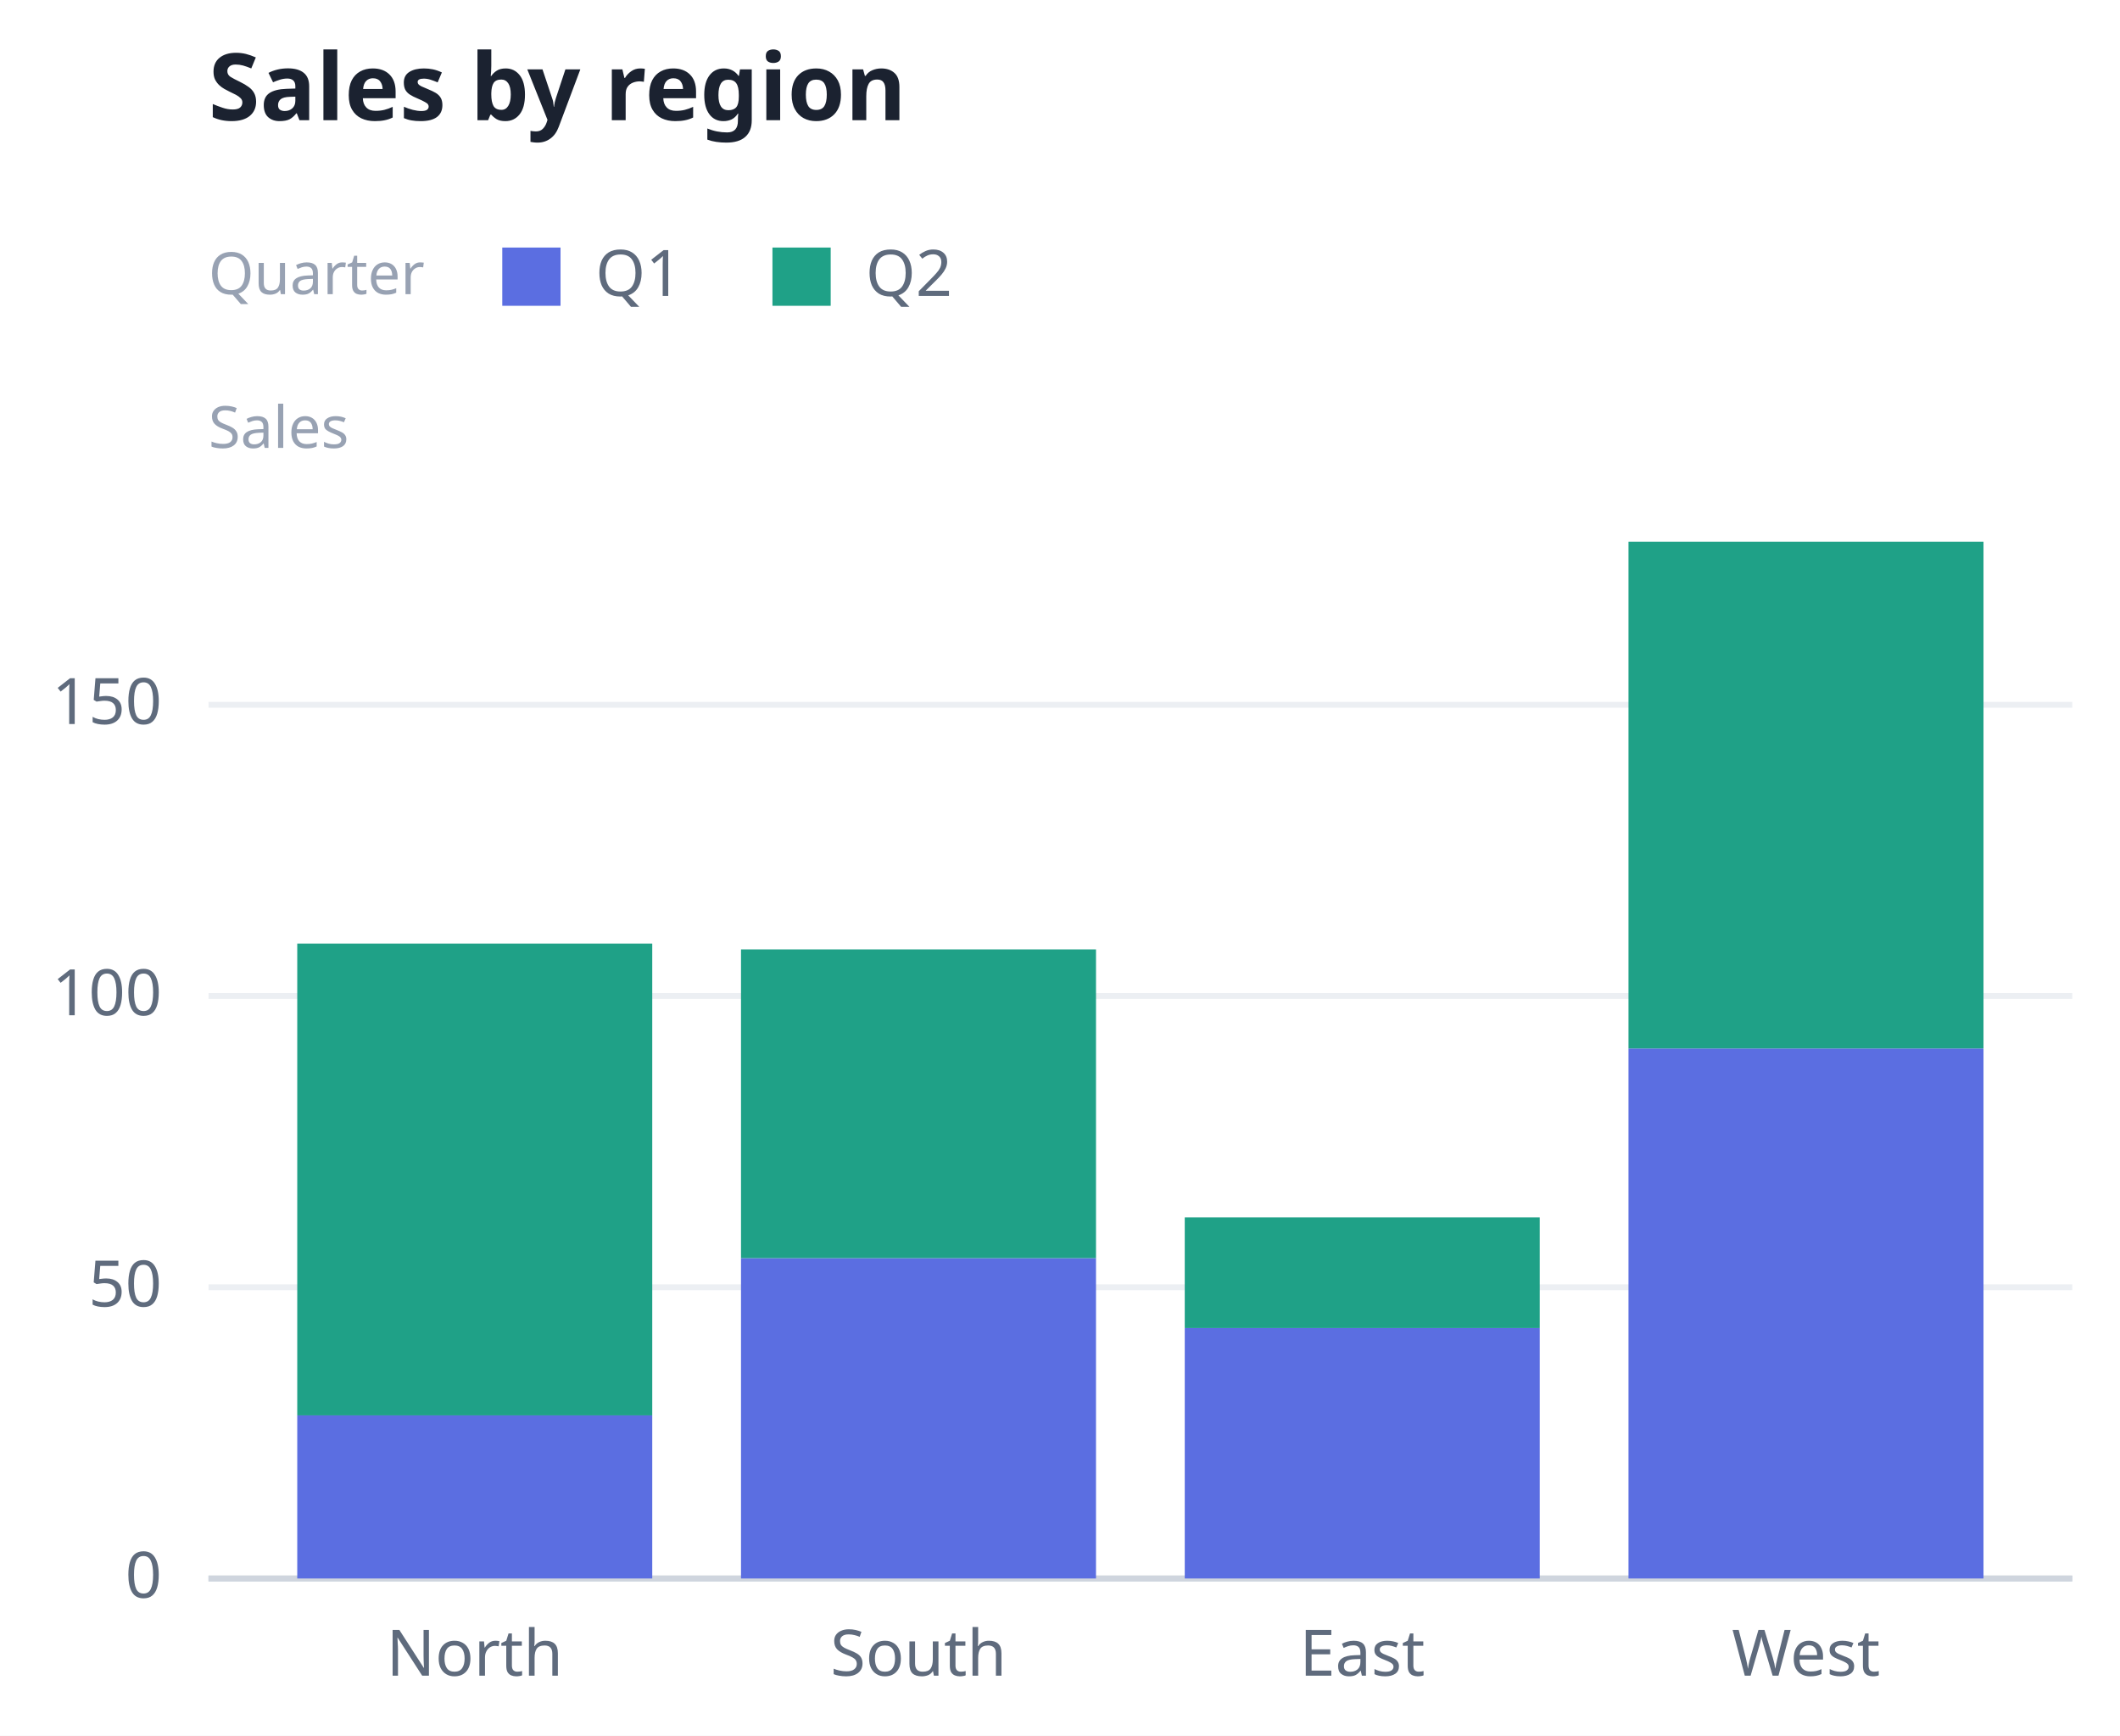
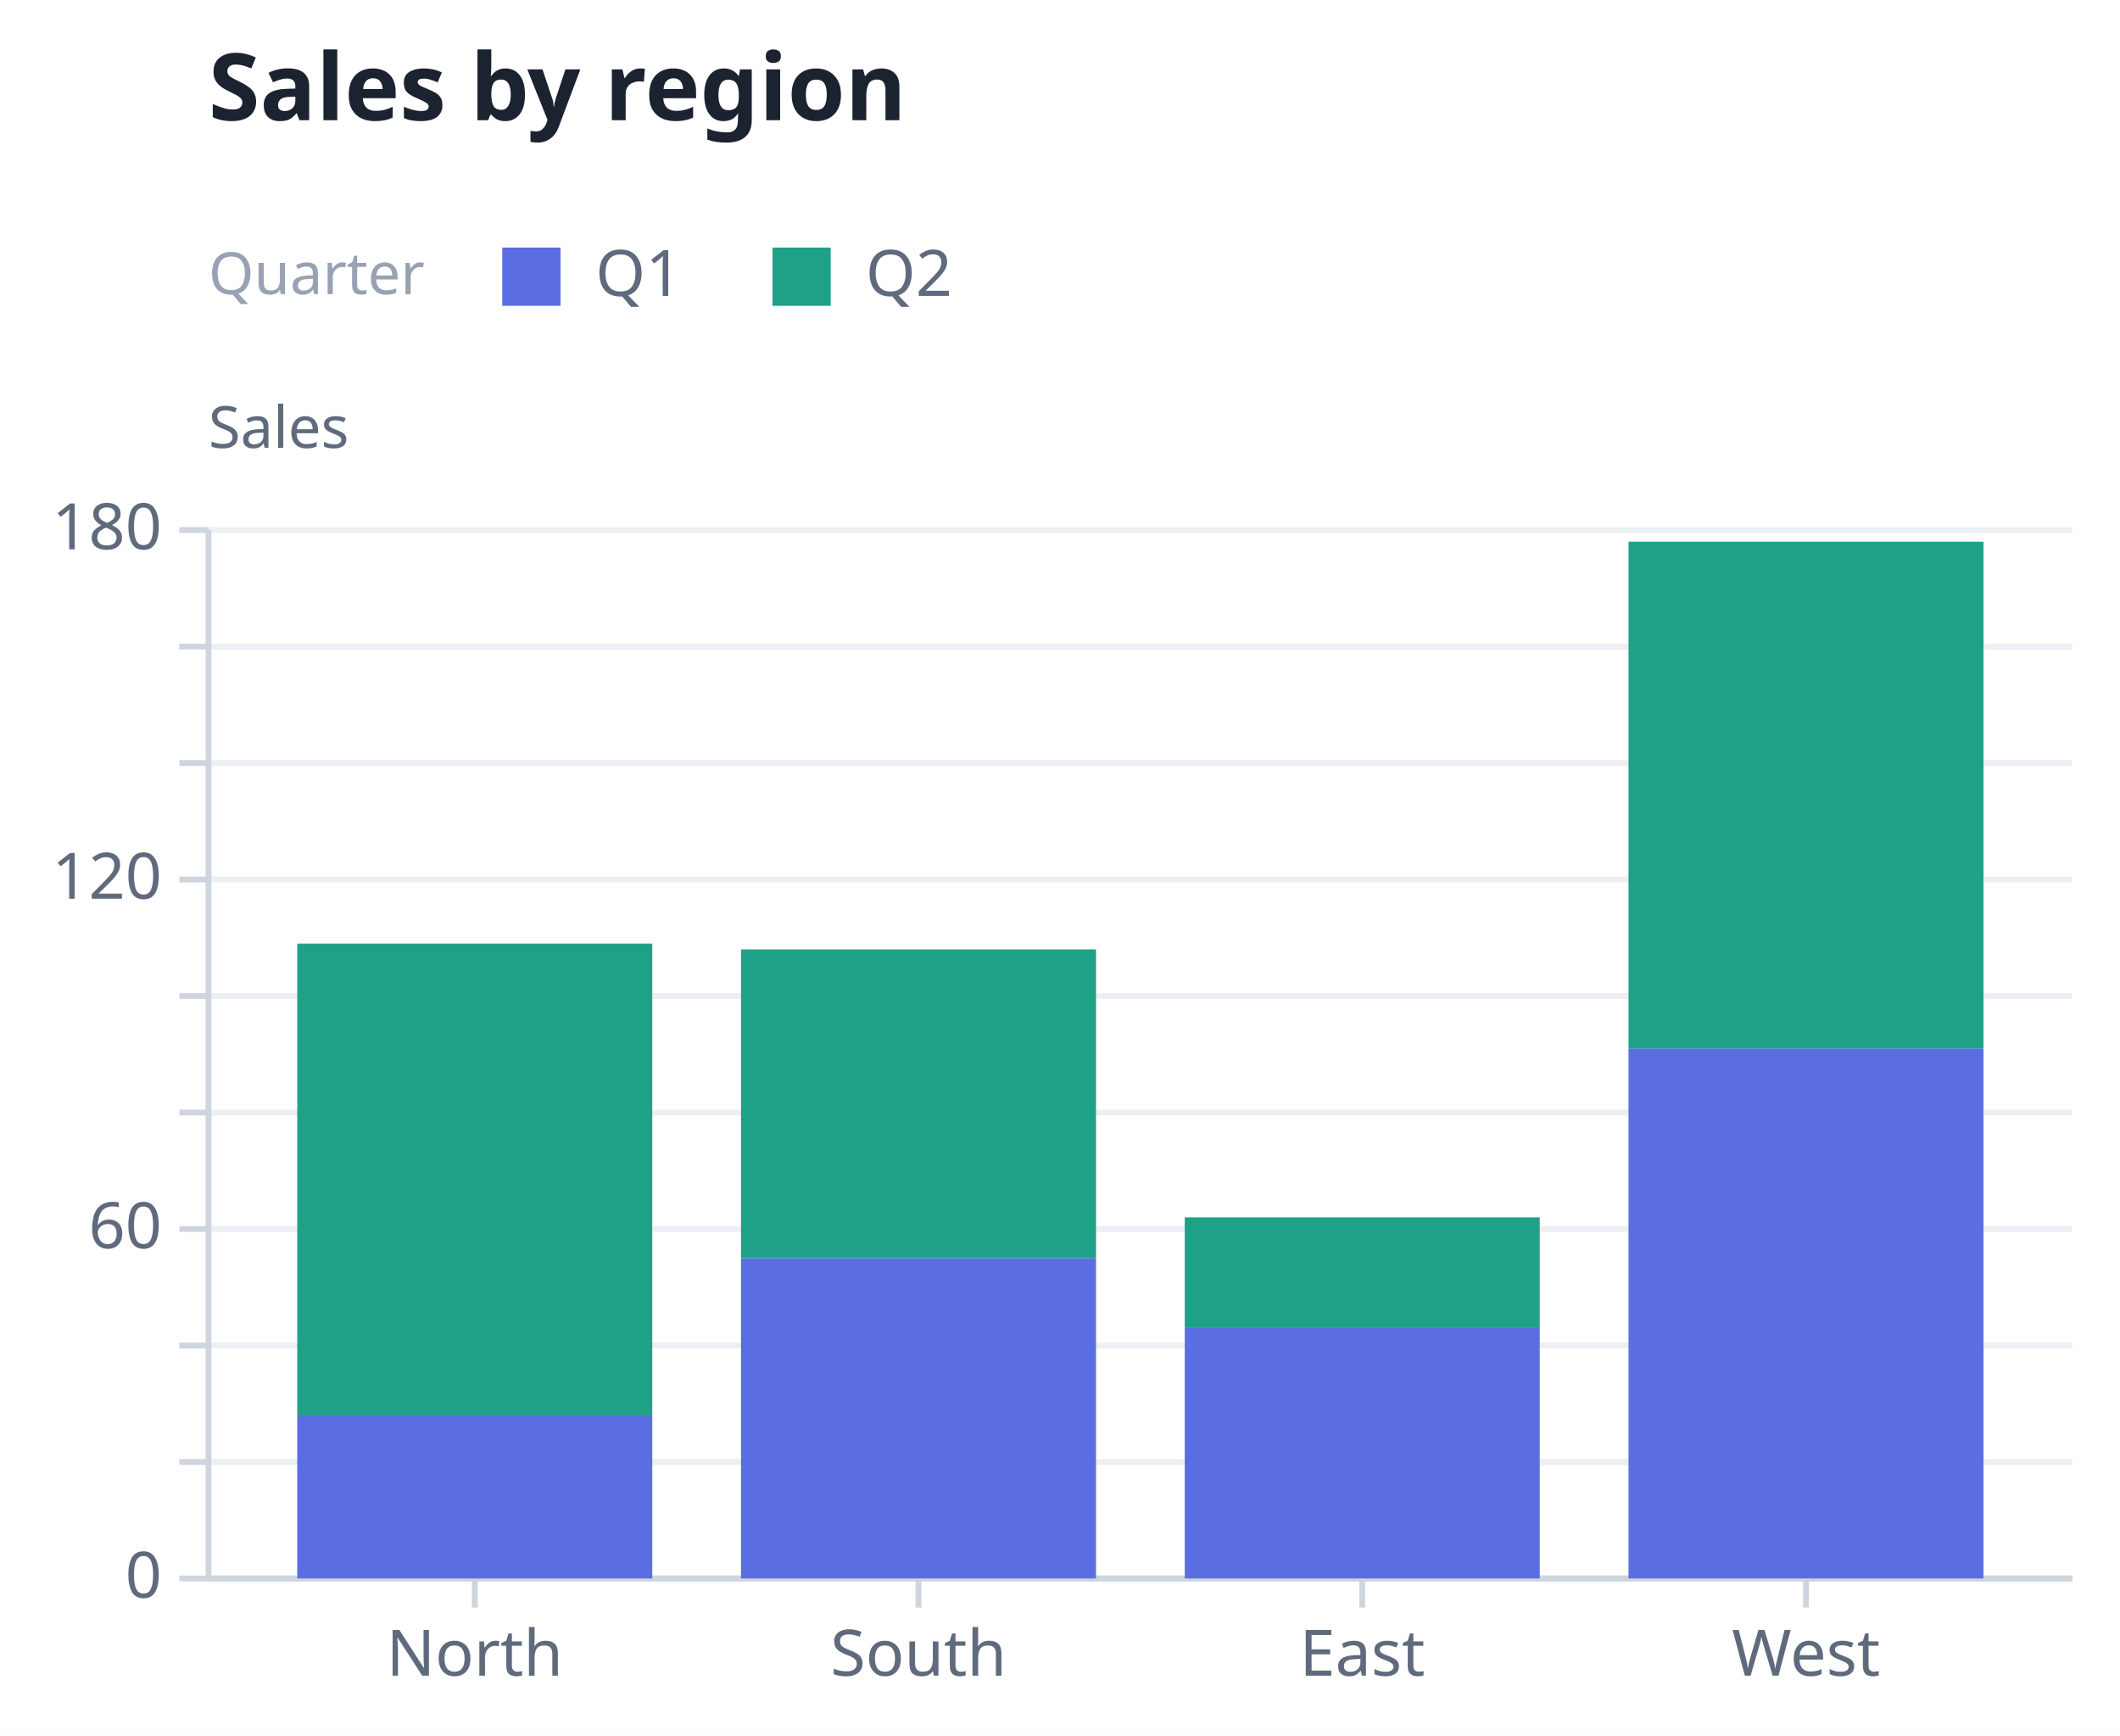
<svg xmlns="http://www.w3.org/2000/svg" width="364" height="298" viewBox="0 0 364 298" font-family="'IBM Plex Sans', sans-serif">
  <rect width="364" height="298" fill="#ffffff" />
  <g transform="translate(35.8,91)">
    <g transform="translate(0,0)">
      <line x1="0" y1="180" x2="320" y2="180" fill="none" stroke="#eceff3" stroke-width="1" />
-       <line x1="0" y1="130" x2="320" y2="130" fill="none" stroke="#eceff3" stroke-width="1" />
+       <line x1="0" y1="160" x2="320" y2="160" fill="none" stroke="#eceff3" stroke-width="1" />
+       <line x1="0" y1="140" x2="320" y2="140" fill="none" stroke="#eceff3" stroke-width="1" />
+       <line x1="0" y1="120" x2="320" y2="120" fill="none" stroke="#eceff3" stroke-width="1" />
+       <line x1="0" y1="100" x2="320" y2="100" fill="none" stroke="#eceff3" stroke-width="1" />
      <line x1="0" y1="80" x2="320" y2="80" fill="none" stroke="#eceff3" stroke-width="1" />
-       <line x1="0" y1="30" x2="320" y2="30" fill="none" stroke="#eceff3" stroke-width="1" />
+       <line x1="0" y1="60" x2="320" y2="60" fill="none" stroke="#eceff3" stroke-width="1" />
+       <line x1="0" y1="40" x2="320" y2="40" fill="none" stroke="#eceff3" stroke-width="1" />
+       <line x1="0" y1="20" x2="320" y2="20" fill="none" stroke="#eceff3" stroke-width="1" />
+       <line x1="0" y1="0" x2="320" y2="0" fill="none" stroke="#eceff3" stroke-width="1" />
      <line x1="0" y1="180" x2="320" y2="180" fill="none" stroke="#cfd5de" stroke-width="1" />
      <text transform="translate(-8,183.3)" text-anchor="end" font-family="'IBM Plex Sans', sans-serif" font-size="11" fill="#5f6b7d">0</text>
-       <text transform="translate(-8,133.3)" text-anchor="end" font-family="'IBM Plex Sans', sans-serif" font-size="11" fill="#5f6b7d">50</text>
-       <text transform="translate(-8,83.3)" text-anchor="end" font-family="'IBM Plex Sans', sans-serif" font-size="11" fill="#5f6b7d">100</text>
-       <text transform="translate(-8,33.3)" text-anchor="end" font-family="'IBM Plex Sans', sans-serif" font-size="11" fill="#5f6b7d">150</text>
-       <text transform="translate(0,-14.1)" font-family="'IBM Plex Sans', sans-serif" font-size="10" fill="#98a2b3">Sales</text>
+       <text transform="translate(-8,123.3)" text-anchor="end" font-family="'IBM Plex Sans', sans-serif" font-size="11" fill="#5f6b7d">60</text>
+       <text transform="translate(-8,63.3)" text-anchor="end" font-family="'IBM Plex Sans', sans-serif" font-size="11" fill="#5f6b7d">120</text>
+       <text transform="translate(-8,3.3)" text-anchor="end" font-family="'IBM Plex Sans', sans-serif" font-size="11" fill="#5f6b7d">180</text>
+       <line x1="0" y1="180" x2="-5" y2="180" fill="none" stroke="#cfd5de" stroke-width="1" />
+       <line x1="0" y1="160" x2="-5" y2="160" fill="none" stroke="#cfd5de" stroke-width="1" />
+       <line x1="0" y1="140" x2="-5" y2="140" fill="none" stroke="#cfd5de" stroke-width="1" />
+       <line x1="0" y1="120" x2="-5" y2="120" fill="none" stroke="#cfd5de" stroke-width="1" />
+       <line x1="0" y1="100" x2="-5" y2="100" fill="none" stroke="#cfd5de" stroke-width="1" />
+       <line x1="0" y1="80" x2="-5" y2="80" fill="none" stroke="#cfd5de" stroke-width="1" />
+       <line x1="0" y1="60" x2="-5" y2="60" fill="none" stroke="#cfd5de" stroke-width="1" />
+       <line x1="0" y1="40" x2="-5" y2="40" fill="none" stroke="#cfd5de" stroke-width="1" />
+       <line x1="0" y1="20" x2="-5" y2="20" fill="none" stroke="#cfd5de" stroke-width="1" />
+       <line x1="0" y1="0" x2="-5" y2="0" fill="none" stroke="#cfd5de" stroke-width="1" />
+       <line x1="0" y1="0" x2="0" y2="180" fill="none" stroke="#cfd5de" stroke-width="1" />
+       <text transform="translate(0,-14.1)" font-family="'IBM Plex Sans', sans-serif" font-size="10" fill="#5f6b7d">Sales</text>
    </g>
    <g transform="translate(0,0)">
      <text transform="translate(45.714,196.69)" text-anchor="middle" font-family="'IBM Plex Sans', sans-serif" font-size="11" fill="#5f6b7d">North</text>
      <text transform="translate(121.905,196.69)" text-anchor="middle" font-family="'IBM Plex Sans', sans-serif" font-size="11" fill="#5f6b7d">South</text>
      <text transform="translate(198.095,196.69)" text-anchor="middle" font-family="'IBM Plex Sans', sans-serif" font-size="11" fill="#5f6b7d">East</text>
      <text transform="translate(274.286,196.69)" text-anchor="middle" font-family="'IBM Plex Sans', sans-serif" font-size="11" fill="#5f6b7d">West</text>
+       <line x1="45.714" y1="180" x2="45.714" y2="185" fill="none" stroke="#cfd5de" stroke-width="1" />
+       <line x1="121.905" y1="180" x2="121.905" y2="185" fill="none" stroke="#cfd5de" stroke-width="1" />
+       <line x1="198.095" y1="180" x2="198.095" y2="185" fill="none" stroke="#cfd5de" stroke-width="1" />
+       <line x1="274.286" y1="180" x2="274.286" y2="185" fill="none" stroke="#cfd5de" stroke-width="1" />
      <line x1="0" y1="180" x2="320" y2="180" fill="none" stroke="#cfd5de" stroke-width="1" />
    </g>
    <rect x="15.238" y="152" width="60.952" height="28" fill="#5b6ee1" />
    <rect x="91.429" y="125" width="60.952" height="55" fill="#5b6ee1" />
    <rect x="167.619" y="137" width="60.952" height="43" fill="#5b6ee1" />
    <rect x="243.81" y="89" width="60.952" height="91" fill="#5b6ee1" />
    <rect x="15.238" y="71" width="60.952" height="81" fill="#1fa187" />
    <rect x="91.429" y="72" width="60.952" height="53" fill="#1fa187" />
    <rect x="167.619" y="118" width="60.952" height="19" fill="#1fa187" />
    <rect x="243.81" y="2" width="60.952" height="87" fill="#1fa187" />
    <g transform="translate(0,-48.5)">
      <text transform="translate(0,8)" font-family="'IBM Plex Sans', sans-serif" font-size="10" fill="#98a2b3">Quarter</text>
      <g transform="translate(0,0)">
        <path transform="translate(55.44,5)" d="M-5,-5H5V5H-5Z" fill="#5b6ee1" />
        <path transform="translate(101.828,5)" d="M-5,-5H5V5H-5Z" fill="#1fa187" />
        <text transform="translate(66.44,8.3)" font-family="'IBM Plex Sans', sans-serif" font-size="11" fill="#5f6b7d">Q1</text>
        <text transform="translate(112.828,8.3)" font-family="'IBM Plex Sans', sans-serif" font-size="11" fill="#5f6b7d">Q2</text>
      </g>
    </g>
    <g transform="translate(0,-57)">
      <text transform="translate(0,-13.36)" font-family="'IBM Plex Sans', sans-serif" font-size="16" font-weight="600" fill="#1b2230">Sales by region</text>
    </g>
  </g>
</svg>
